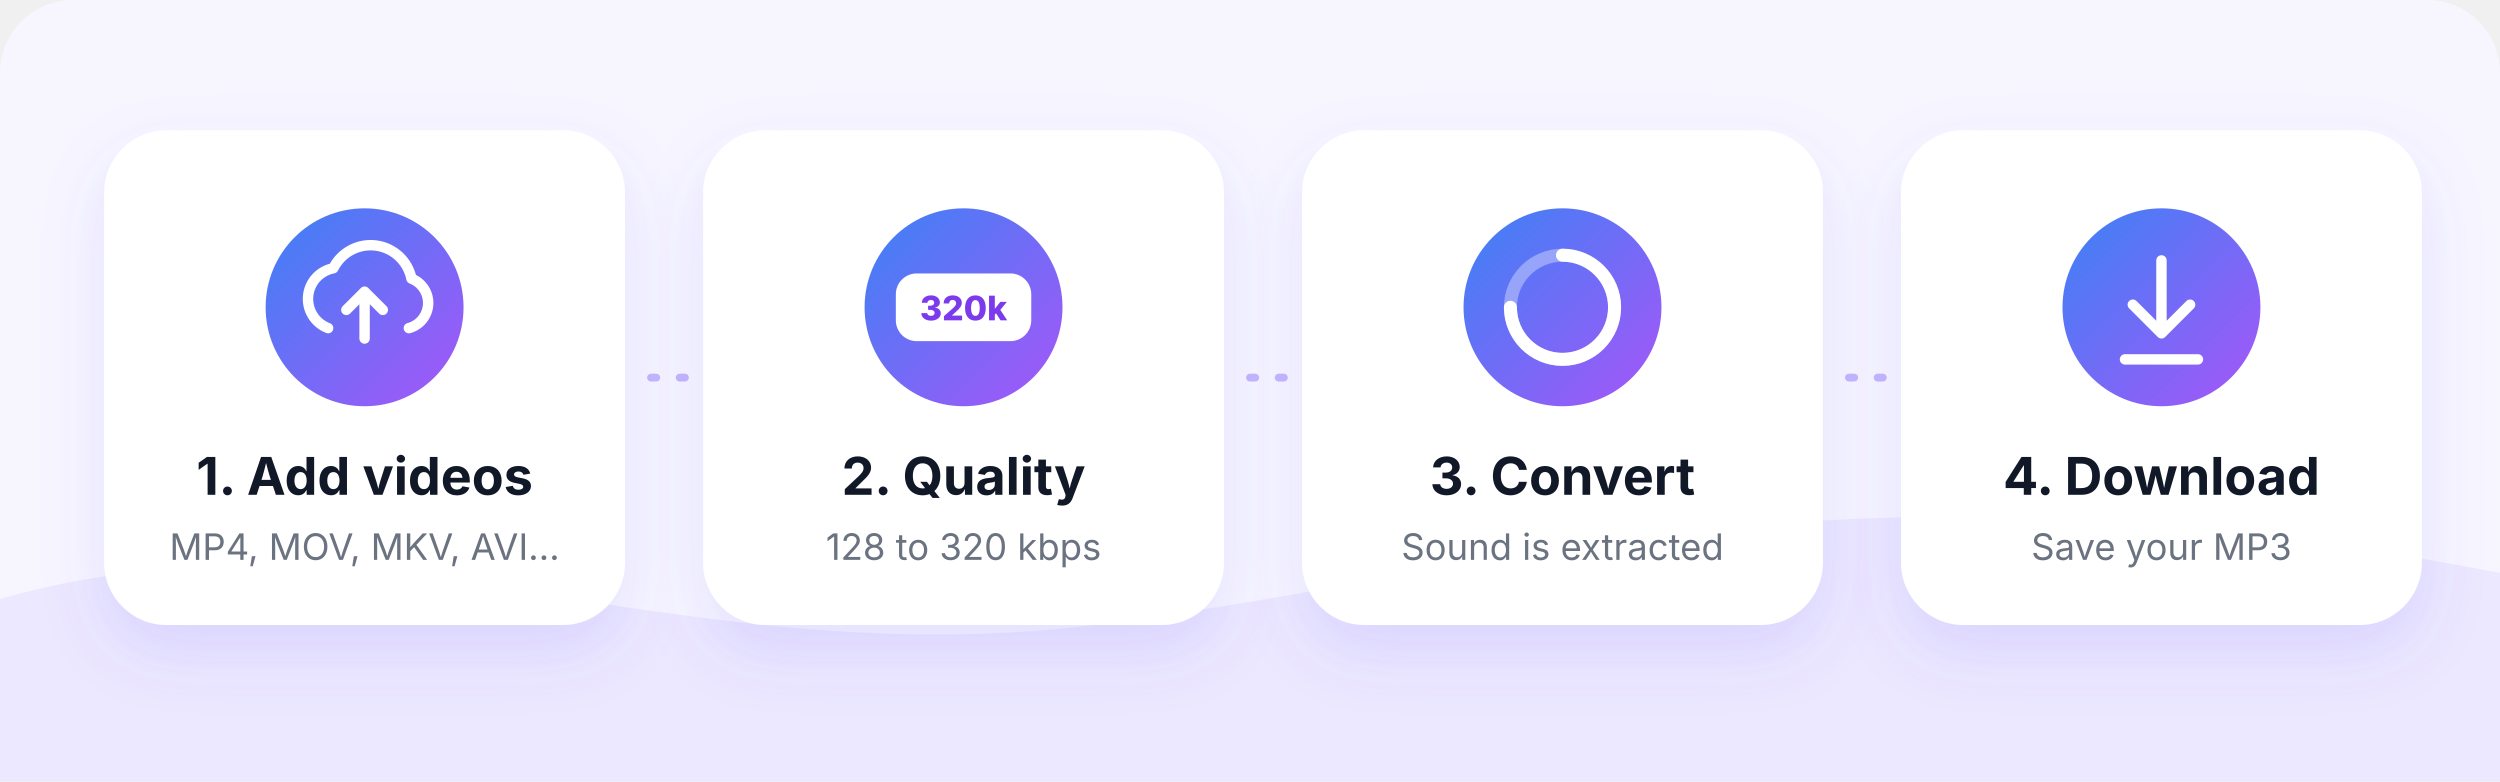
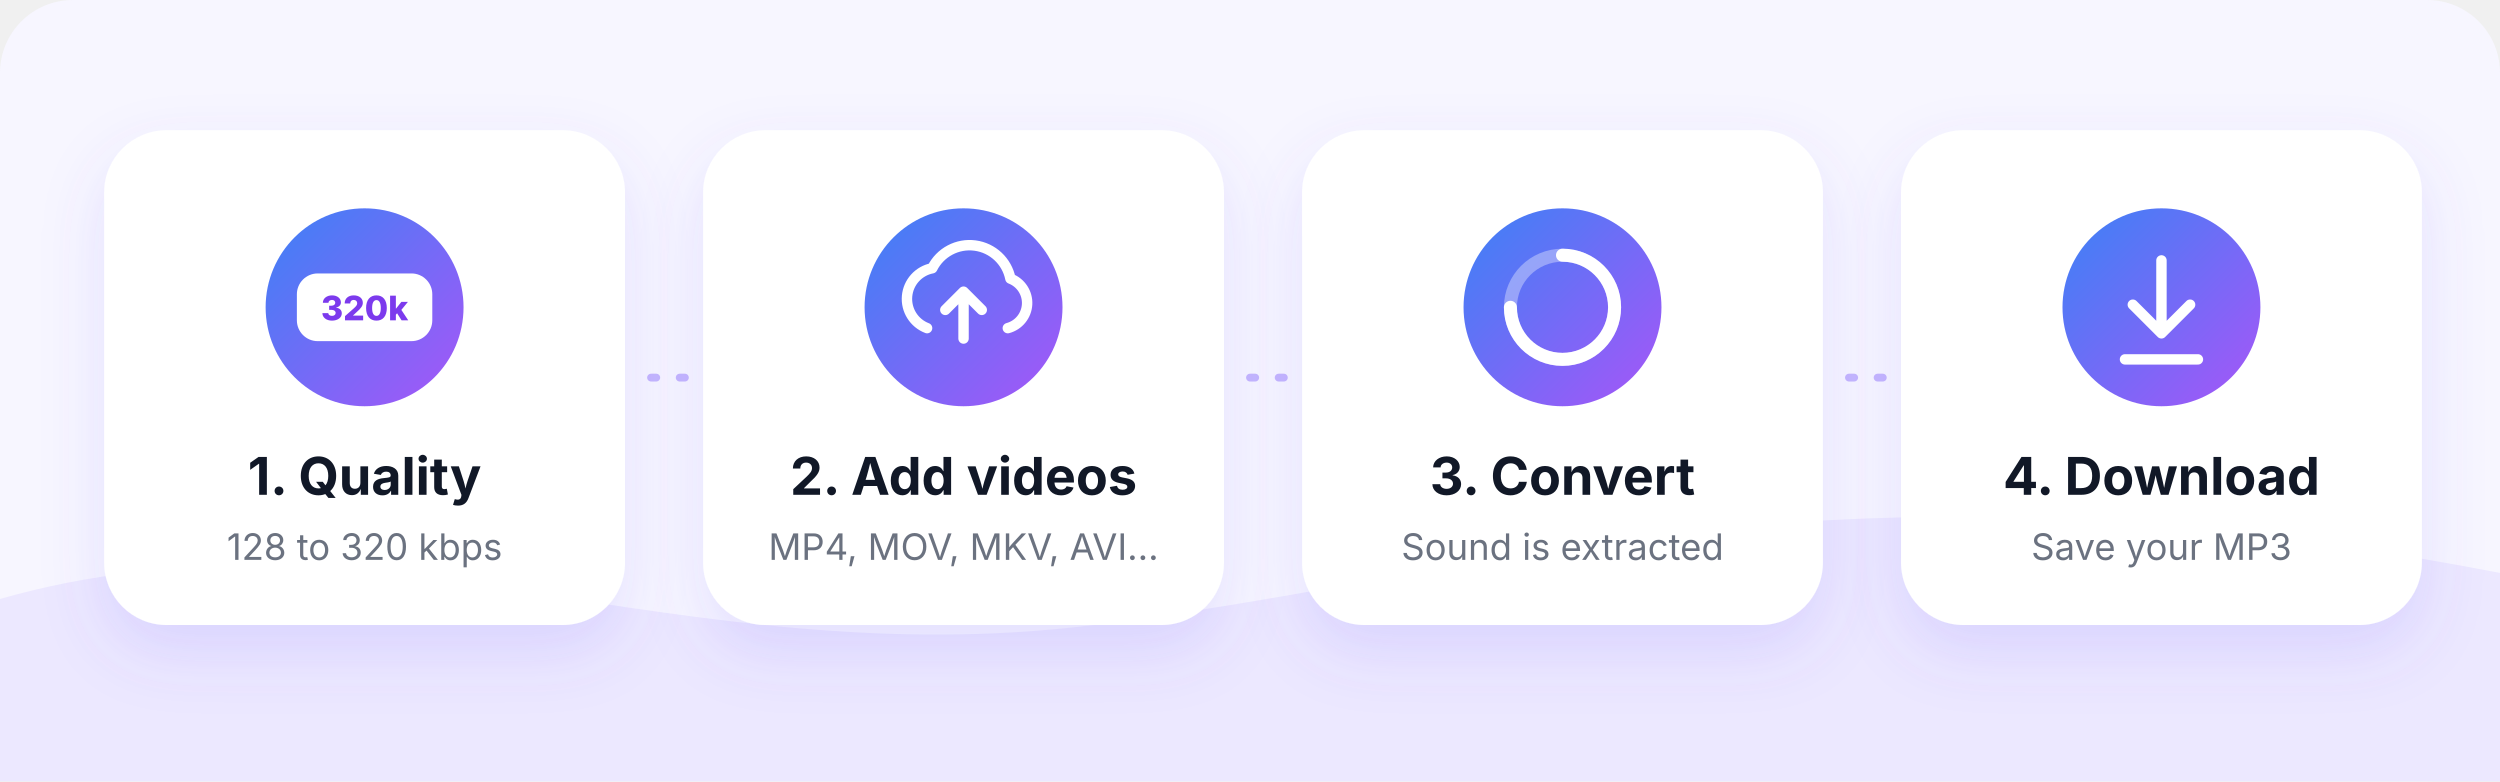
<svg xmlns="http://www.w3.org/2000/svg" viewBox="0 0 960 300" role="img" aria-labelledby="t d">
  <defs>
    <linearGradient id="g" x1="0" y1="0" x2="1" y2="1">
      <stop offset="0" stop-color="#3b82f6" />
      <stop offset="1" stop-color="#a855f7" />
    </linearGradient>
    <linearGradient id="gh" x1="0" y1="0" x2="1" y2="0">
      <stop offset="0" stop-color="#3b82f6" />
      <stop offset="1" stop-color="#a855f7" />
    </linearGradient>
    <filter id="s" x="-20%" y="-20%" width="140%" height="160%">
      <feDropShadow dx="0" dy="10" stdDeviation="12" flood-color="#6d5dfc" flood-opacity=".15" />
    </filter>
  </defs>
  <rect width="960" height="300" rx="28" fill="#f7f6ff" />
  <path d="M0 230c140-40 260 30 420 10s280-70 540-20v80H0z" fill="#ece8ff" />
  <g stroke="#c4b5fd" stroke-width="3" stroke-dasharray="2 9" stroke-linecap="round">
    <path d="M250 145h30M480 145h30M710 145h30" />
  </g>
  <g font-family="Inter, Arial, sans-serif">
    <g filter="url(#s)">
      <rect x="40" y="50" width="200" height="190" rx="24" fill="#fff" />
    </g>
    <circle cx="140" cy="118" r="38" fill="url(#g)" />
-     <path d="M126 126a12 12 0 0 1 2-23 16 16 0 0 1 30 4 10 10 0 0 1-1 19M140 130v-18m-7 7 7-7 7 7" stroke="#fff" stroke-width="4" fill="none" stroke-linecap="round" stroke-linejoin="round" />
-     <text x="140" y="190" text-anchor="middle" font-size="20" font-weight="700" fill="#111827">1. Add videos</text>
-     <text x="140" y="215" text-anchor="middle" font-size="14" fill="#6b7280">MP4, MOV, MKV, AVI…</text>
+     <rect x="114" y="105" width="52" height="26" rx="8" fill="#fff" />
+     <text x="140" y="123" text-anchor="middle" font-family="Inter, Arial, sans-serif" font-size="13" font-weight="800" fill="#7c3aed">320k</text>
+     <text x="140" y="190" text-anchor="middle" font-size="20" font-weight="700" fill="#111827">1. Quality</text>
+     <text x="140" y="215" text-anchor="middle" font-size="14" fill="#6b7280">128 to 320 kbps</text>
    <g filter="url(#s)">
      <rect x="270" y="50" width="200" height="190" rx="24" fill="#fff" />
    </g>
    <circle cx="370" cy="118" r="38" fill="url(#g)" />
-     <rect x="344" y="105" width="52" height="26" rx="8" fill="#fff" />
-     <text x="370" y="123" text-anchor="middle" font-family="Inter, Arial, sans-serif" font-size="13" font-weight="800" fill="#7c3aed">320k</text>
-     <text x="370" y="190" text-anchor="middle" font-size="20" font-weight="700" fill="#111827">2. Quality</text>
-     <text x="370" y="215" text-anchor="middle" font-size="14" fill="#6b7280">128 to 320 kbps</text>
+     <path d="M356 126a12 12 0 0 1 2-23 16 16 0 0 1 30 4 10 10 0 0 1-1 19M370 130v-18m-7 7 7-7 7 7" stroke="#fff" stroke-width="4" fill="none" stroke-linecap="round" stroke-linejoin="round" />
+     <text x="370" y="190" text-anchor="middle" font-size="20" font-weight="700" fill="#111827">2. Add videos</text>
+     <text x="370" y="215" text-anchor="middle" font-size="14" fill="#6b7280">MP4, MOV, MKV, AVI…</text>
    <g filter="url(#s)">
      <rect x="500" y="50" width="200" height="190" rx="24" fill="#fff" />
    </g>
    <circle cx="600" cy="118" r="38" fill="url(#g)" />
    <circle cx="600" cy="118" r="20" fill="none" stroke="#fff" stroke-opacity=".35" stroke-width="5" />
    <path d="M600 98a20 20 0 1 1-20 20" fill="none" stroke="#fff" stroke-width="5" stroke-linecap="round" />
    <text x="600" y="190" text-anchor="middle" font-size="20" font-weight="700" fill="#111827">3. Convert</text>
    <text x="600" y="215" text-anchor="middle" font-size="14" fill="#6b7280">Sound is extracted</text>
    <g filter="url(#s)">
      <rect x="730" y="50" width="200" height="190" rx="24" fill="#fff" />
    </g>
    <circle cx="830" cy="118" r="38" fill="url(#g)" />
    <path d="M830 100v28m-11-11 11 11 11-11M816 138h28" stroke="#fff" stroke-width="4" fill="none" stroke-linecap="round" stroke-linejoin="round" />
    <text x="830" y="190" text-anchor="middle" font-size="20" font-weight="700" fill="#111827">4. Download</text>
    <text x="830" y="215" text-anchor="middle" font-size="14" fill="#6b7280">Save your MP3</text>
  </g>
</svg>
